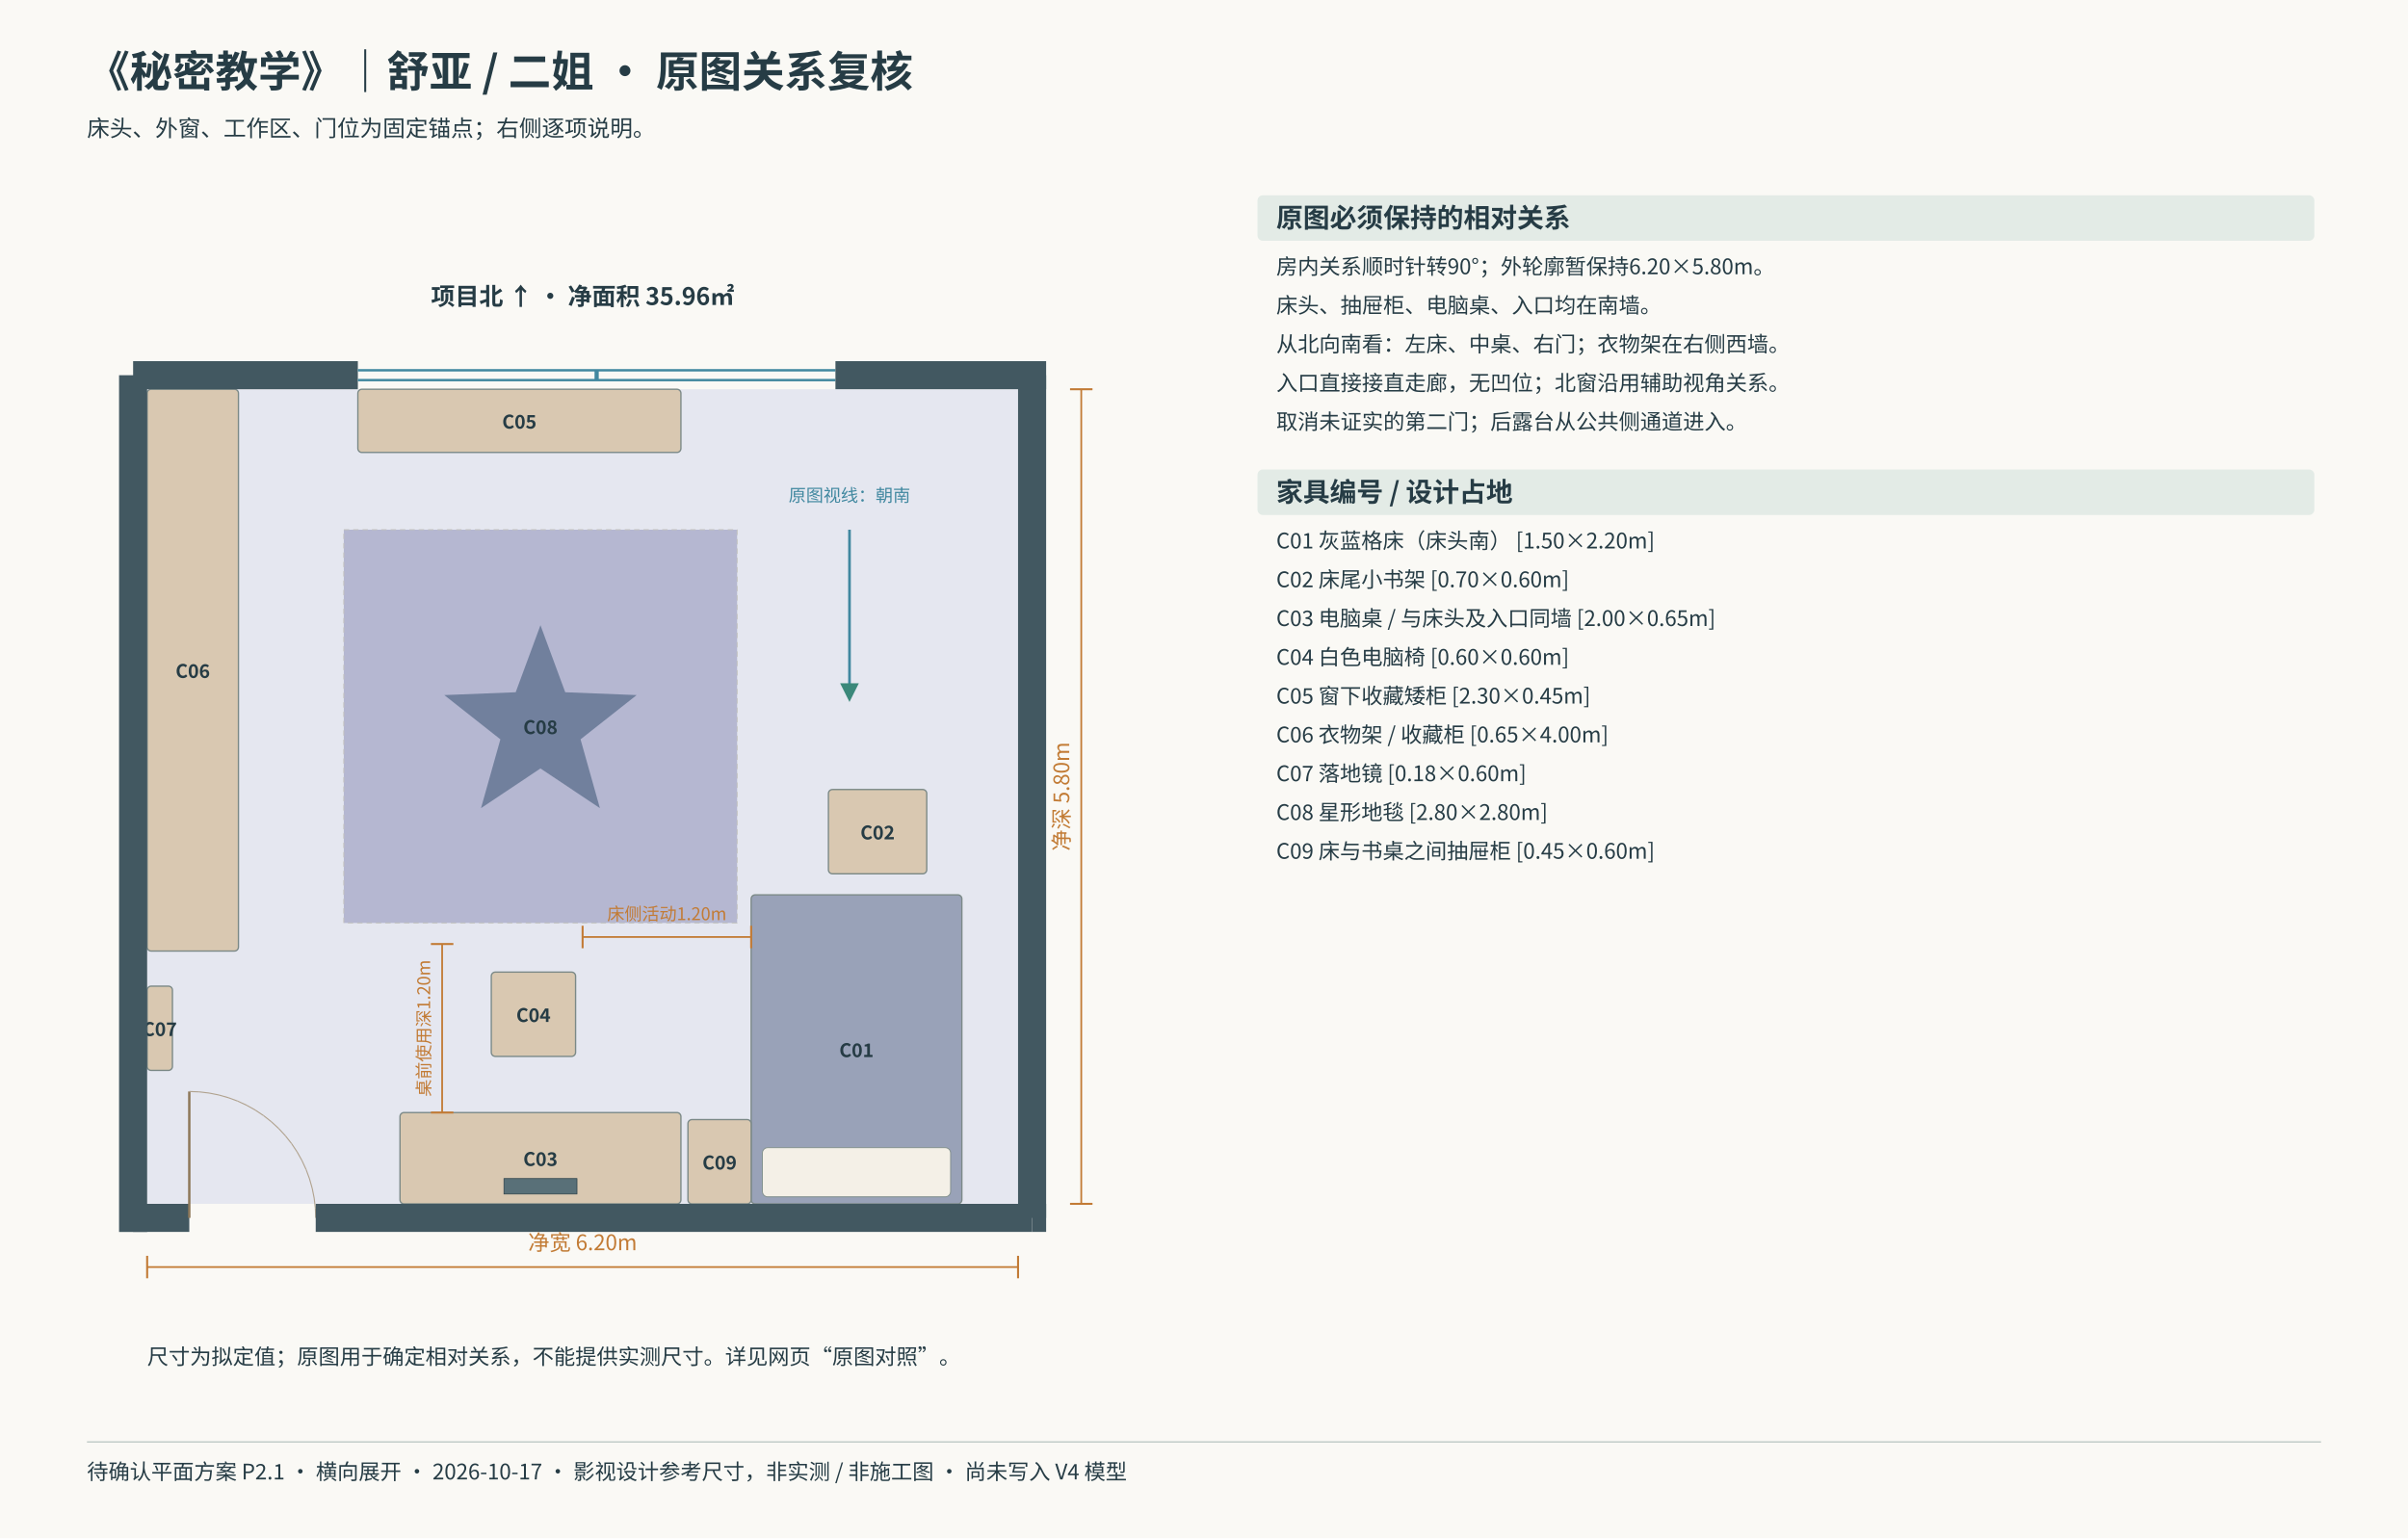
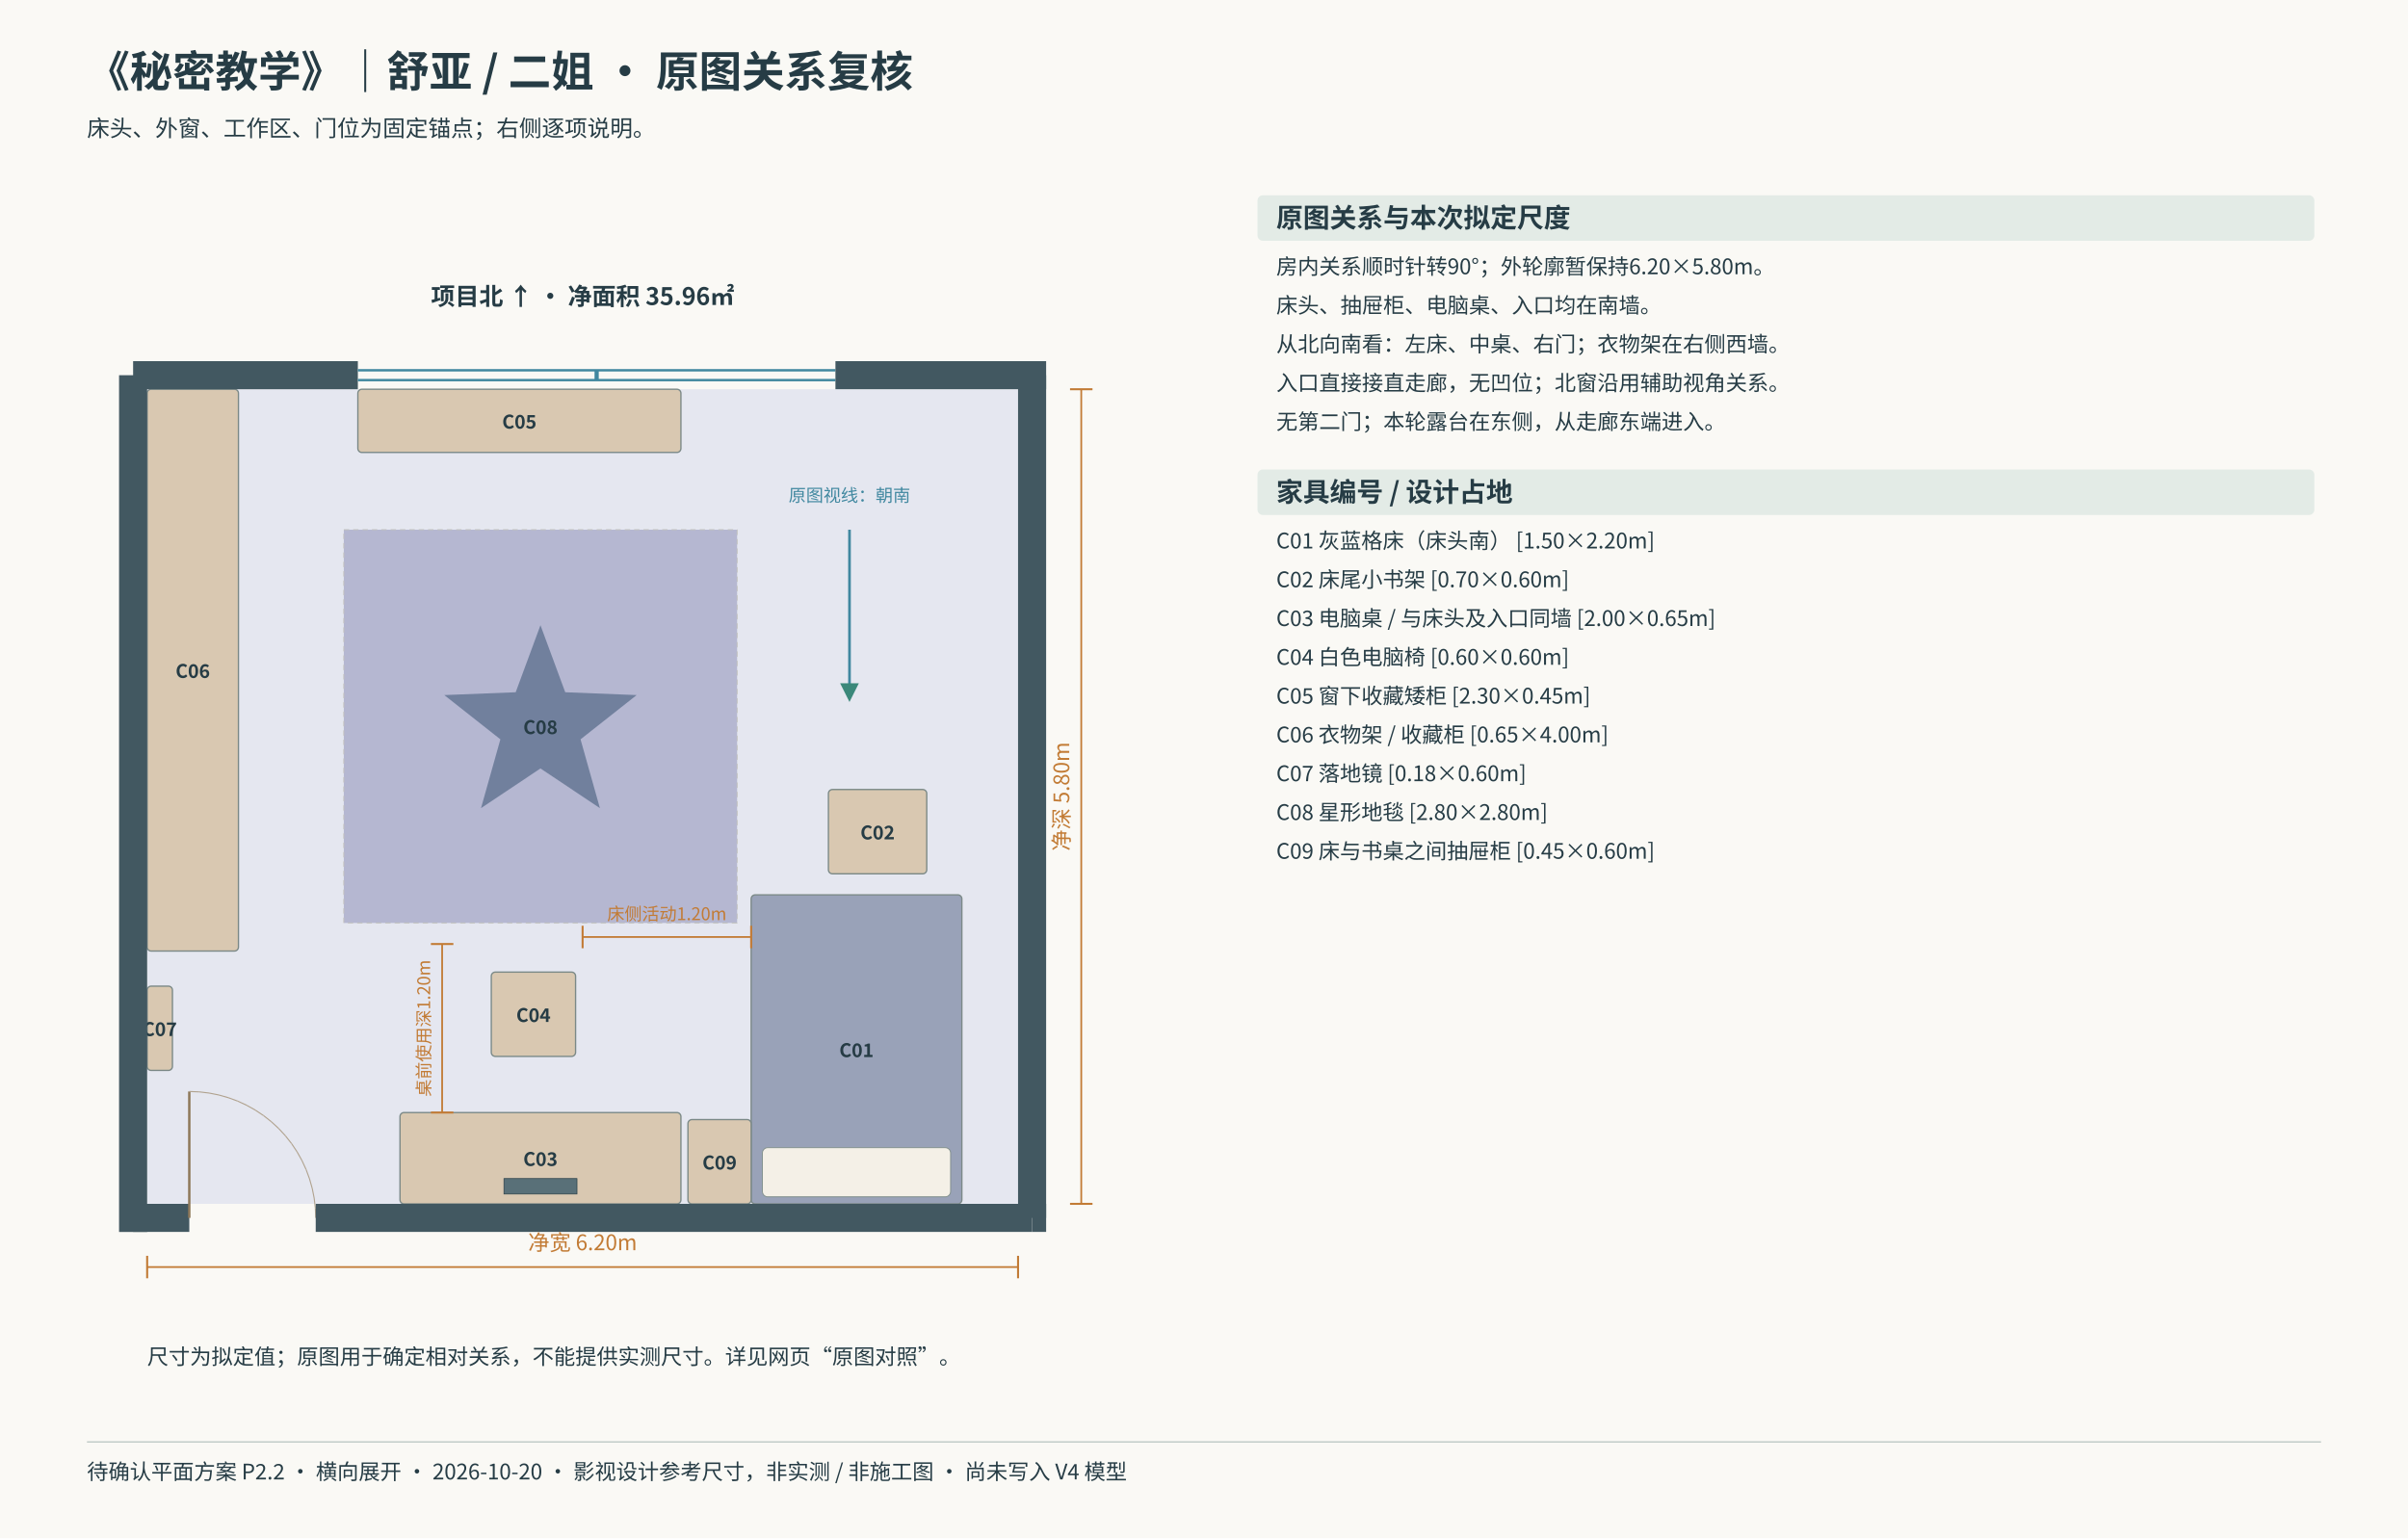
<svg xmlns="http://www.w3.org/2000/svg" width="1800" height="1150" viewBox="0 0 1800 1150">
  <defs>
    <marker id="arr" viewBox="0 0 10 10" refX="8" refY="5" markerWidth="7" markerHeight="7" orient="auto-start-reverse">
      <path d="M0 0L10 5L0 10" fill="#3b887a" />
    </marker>
  </defs>
  <style>text{font-family:"Microsoft YaHei","Noto Sans CJK SC",sans-serif;fill:#263c45} .small{font-size:15px} .num{font-family:Arial,sans-serif}</style>
  <rect width="1800" height="1150" fill="#faf9f5" />
  <text x="65.00" y="65.00" font-size="32" text-anchor="start" font-weight="700">《秘密教学》｜舒亚 / 二姐 · 原图关系复核</text>
  <text x="65.00" y="102.00" font-size="17" text-anchor="start" font-weight="400">床头、外窗、工作区、门位为固定锚点；右侧逐项说明。</text>
-   <text x="65.00" y="1106.00" font-size="16" text-anchor="start" font-weight="400">待确认平面方案 P2.1 · 横向展开 · 2026-10-17 · 影视设计参考尺寸，非实测 / 非施工图 · 尚未写入 V4 模型</text>
+   <text x="65.00" y="1106.00" font-size="16" text-anchor="start" font-weight="400">待确认平面方案 P2.2 · 横向展开 · 2026-10-20 · 影视设计参考尺寸，非实测 / 非施工图 · 尚未写入 V4 模型</text>
  <path d="M65 1078H1735" stroke="#bec9c5" />
  <rect x="110.00" y="291.00" width="651.00" height="609.00" fill="#e5e7f0" stroke="none" stroke-width="1" rx="0" />
  <defs>
    <clipPath id="clip">
      <rect x="89.0" y="270" width="693.0" height="651" />
    </clipPath>
  </defs>
  <g clip-path="url(#clip)">
    <rect x="257.00" y="396.00" width="294.00" height="294.00" fill="#b5b7d1" stroke="#c2c1bd" stroke-width="0.7" rx="0" stroke-dasharray="4 3" />
    <polygon points="404.00,467.40 385.48,517.52 332.10,519.64 374.04,552.73 359.56,604.16 404.00,574.50 448.44,604.16 433.96,552.73 475.90,519.64 422.52,517.52" fill="#71809d" stroke="none" stroke-width="1" />
    <text x="404.00" y="548.77" font-size="14" text-anchor="middle" font-weight="700">C08</text>
    <rect x="561.50" y="669.00" width="157.50" height="231.00" fill="#99a2b8" stroke="#7b8987" stroke-width="1" rx="3" />
    <rect x="569.90" y="858.00" width="140.70" height="36.75" fill="#f4f0e7" stroke="#82908d" stroke-width="0.7" rx="4" />
    <text x="640.25" y="790.27" font-size="14" text-anchor="middle" font-weight="700">C01</text>
    <rect x="619.25" y="590.25" width="73.50" height="63.00" fill="#d9c8b1" stroke="#7b8987" stroke-width="1" rx="3" />
    <text x="656.00" y="627.52" font-size="14" text-anchor="middle" font-weight="700">C02</text>
    <rect x="299.00" y="831.75" width="210.00" height="68.25" fill="#d9c8b1" stroke="#7b8987" stroke-width="1" rx="3" />
    <rect x="376.70" y="881.10" width="54.60" height="11.55" fill="#597078" stroke="#263c45" stroke-width="0.5" rx="0" />
    <text x="404.00" y="871.65" font-size="14" text-anchor="middle" font-weight="700">C03</text>
    <rect x="367.25" y="726.75" width="63.00" height="63.00" fill="#d9c8b1" stroke="#7b8987" stroke-width="1" rx="3" />
    <text x="398.75" y="764.02" font-size="14" text-anchor="middle" font-weight="700">C04</text>
    <rect x="267.50" y="291.00" width="241.50" height="47.25" fill="#d9c8b1" stroke="#7b8987" stroke-width="1" rx="3" />
    <text x="388.25" y="320.40" font-size="14" text-anchor="middle" font-weight="700">C05</text>
    <rect x="110.00" y="291.00" width="68.25" height="420.00" fill="#d9c8b1" stroke="#7b8987" stroke-width="1" rx="3" />
    <text x="144.12" y="506.78" font-size="14" text-anchor="middle" font-weight="700">C06</text>
    <rect x="110.00" y="737.25" width="18.90" height="63.00" fill="#d9c8b1" stroke="#7b8987" stroke-width="1" rx="3" />
    <text x="119.45" y="774.52" font-size="14" text-anchor="middle" font-weight="700">C07</text>
    <rect x="514.25" y="837.00" width="47.25" height="63.00" fill="#d9c8b1" stroke="#7b8987" stroke-width="1" rx="3" />
    <text x="537.88" y="874.27" font-size="14" text-anchor="middle" font-weight="700">C09</text>
    <path d="M99.50 280.50L267.50 280.50" fill="none" stroke="#425861" stroke-width="21.0" />
    <path d="M267.50 284.17L624.50 284.17" fill="none" stroke="#4188a0" stroke-width="1.8" />
    <path d="M267.50 276.82L624.50 276.82" fill="none" stroke="#4188a0" stroke-width="1.8" />
    <path d="M444.42 280.50L447.57 280.50" fill="none" stroke="#4188a0" stroke-width="7" />
    <path d="M624.50 280.50L950.00 280.50" fill="none" stroke="#425861" stroke-width="21.0" />
    <path d="M950.00 284.17L1338.50 284.17" fill="none" stroke="#4188a0" stroke-width="1.8" />
    <path d="M950.00 276.82L1338.50 276.82" fill="none" stroke="#4188a0" stroke-width="1.8" />
    <path d="M1142.67 280.50L1145.83 280.50" fill="none" stroke="#4188a0" stroke-width="7" />
-     <path d="M1338.50 280.50L1538.00 280.50" fill="none" stroke="#425861" stroke-width="21.0" />
-     <path d="M1538.00 284.17L1748.00 284.17" fill="none" stroke="#4188a0" stroke-width="1.8" />
-     <path d="M1538.00 276.82L1748.00 276.82" fill="none" stroke="#4188a0" stroke-width="1.8" />
-     <path d="M1641.42 280.50L1644.58 280.50" fill="none" stroke="#4188a0" stroke-width="7" />
-     <path d="M1748.00 280.50L1821.50 280.50" fill="none" stroke="#425861" stroke-width="21.0" />
-     <path d="M1821.50 284.17L2084.00 284.17" fill="none" stroke="#4188a0" stroke-width="1.8" />
-     <path d="M1821.50 276.82L2084.00 276.82" fill="none" stroke="#4188a0" stroke-width="1.8" />
-     <path d="M1951.17 280.50L1954.33 280.50" fill="none" stroke="#4188a0" stroke-width="7" />
-     <path d="M2084.00 280.50L2178.50 280.50" fill="none" stroke="#425861" stroke-width="21.0" />
+     <path d="M1338.50 280.50L1464.50 280.50" fill="none" stroke="#425861" stroke-width="21.0" />
    <path d="M99.50 1099.50L99.50 1068.00" fill="none" stroke="#425861" stroke-width="21.0" />
    <path d="M95.83 1068.00L95.83 942.00" fill="none" stroke="#4188a0" stroke-width="1.8" />
    <path d="M103.17 1068.00L103.17 942.00" fill="none" stroke="#4188a0" stroke-width="1.8" />
    <path d="M99.50 1006.58L99.50 1003.42" fill="none" stroke="#4188a0" stroke-width="7" />
-     <path d="M113.15 1057.50L113.15 952.50" fill="none" stroke="#3b887a" stroke-width="1.2" marker-end="url(#arr)" />
    <path d="M99.50 942.00L99.50 280.50" fill="none" stroke="#425861" stroke-width="21.0" />
    <path d="M99.50 910.50L141.50 910.50" fill="none" stroke="#425861" stroke-width="21.0" />
    <path d="M141.50 910.50L141.50 816.00" fill="none" stroke="#8e7859" stroke-width="1.8" />
    <path d="M236.00 910.50L235.71 903.09" fill="none" stroke="#b0a28e" stroke-width="0.8" />
    <path d="M235.71 903.09L234.84 895.72" fill="none" stroke="#b0a28e" stroke-width="0.8" />
    <path d="M234.84 895.72L233.39 888.44" fill="none" stroke="#b0a28e" stroke-width="0.8" />
    <path d="M233.39 888.44L231.37 881.30" fill="none" stroke="#b0a28e" stroke-width="0.8" />
    <path d="M231.37 881.30L228.81 874.34" fill="none" stroke="#b0a28e" stroke-width="0.8" />
    <path d="M228.81 874.34L225.70 867.60" fill="none" stroke="#b0a28e" stroke-width="0.8" />
    <path d="M225.70 867.60L222.07 861.12" fill="none" stroke="#b0a28e" stroke-width="0.8" />
    <path d="M222.07 861.12L217.95 854.95" fill="none" stroke="#b0a28e" stroke-width="0.8" />
    <path d="M217.95 854.95L213.36 849.13" fill="none" stroke="#b0a28e" stroke-width="0.8" />
    <path d="M213.36 849.13L208.32 843.68" fill="none" stroke="#b0a28e" stroke-width="0.8" />
    <path d="M208.32 843.68L202.87 838.64" fill="none" stroke="#b0a28e" stroke-width="0.8" />
    <path d="M202.87 838.64L197.05 834.05" fill="none" stroke="#b0a28e" stroke-width="0.8" />
    <path d="M197.05 834.05L190.88 829.93" fill="none" stroke="#b0a28e" stroke-width="0.8" />
    <path d="M190.88 829.93L184.40 826.30" fill="none" stroke="#b0a28e" stroke-width="0.8" />
    <path d="M184.40 826.30L177.66 823.19" fill="none" stroke="#b0a28e" stroke-width="0.8" />
    <path d="M177.66 823.19L170.70 820.63" fill="none" stroke="#b0a28e" stroke-width="0.8" />
    <path d="M170.70 820.63L163.56 818.61" fill="none" stroke="#b0a28e" stroke-width="0.8" />
    <path d="M163.56 818.61L156.28 817.16" fill="none" stroke="#b0a28e" stroke-width="0.8" />
    <path d="M156.28 817.16L148.91 816.29" fill="none" stroke="#b0a28e" stroke-width="0.8" />
    <path d="M148.91 816.29L141.50 816.00" fill="none" stroke="#b0a28e" stroke-width="0.8" />
    <path d="M236.00 910.50L771.50 910.50" fill="none" stroke="#425861" stroke-width="21.0" />
    <path d="M771.50 910.50L771.50 280.50" fill="none" stroke="#425861" stroke-width="21.0" />
    <path d="M771.50 910.50L929.00 910.50" fill="none" stroke="#425861" stroke-width="21.0" />
    <path d="M929.00 910.50L929.00 805.50" fill="none" stroke="#8e7859" stroke-width="1.8" />
    <path d="M1034.00 910.50L1033.68 902.26" fill="none" stroke="#b0a28e" stroke-width="0.8" />
    <path d="M1033.68 902.26L1032.71 894.07" fill="none" stroke="#b0a28e" stroke-width="0.8" />
    <path d="M1032.71 894.07L1031.10 885.99" fill="none" stroke="#b0a28e" stroke-width="0.8" />
    <path d="M1031.10 885.99L1028.86 878.05" fill="none" stroke="#b0a28e" stroke-width="0.8" />
    <path d="M1028.86 878.05L1026.01 870.32" fill="none" stroke="#b0a28e" stroke-width="0.8" />
    <path d="M1026.01 870.32L1022.56 862.83" fill="none" stroke="#b0a28e" stroke-width="0.8" />
    <path d="M1022.56 862.83L1018.53 855.64" fill="none" stroke="#b0a28e" stroke-width="0.8" />
    <path d="M1018.53 855.64L1013.95 848.78" fill="none" stroke="#b0a28e" stroke-width="0.8" />
    <path d="M1013.95 848.78L1008.84 842.31" fill="none" stroke="#b0a28e" stroke-width="0.8" />
    <path d="M1008.84 842.31L1003.25 836.25" fill="none" stroke="#b0a28e" stroke-width="0.8" />
    <path d="M1003.25 836.25L997.19 830.66" fill="none" stroke="#b0a28e" stroke-width="0.8" />
    <path d="M997.19 830.66L990.72 825.55" fill="none" stroke="#b0a28e" stroke-width="0.8" />
    <path d="M990.72 825.55L983.86 820.97" fill="none" stroke="#b0a28e" stroke-width="0.8" />
    <path d="M983.86 820.97L976.67 816.94" fill="none" stroke="#b0a28e" stroke-width="0.8" />
    <path d="M976.67 816.94L969.18 813.49" fill="none" stroke="#b0a28e" stroke-width="0.8" />
    <path d="M969.18 813.49L961.45 810.64" fill="none" stroke="#b0a28e" stroke-width="0.8" />
    <path d="M961.45 810.64L953.51 808.40" fill="none" stroke="#b0a28e" stroke-width="0.8" />
    <path d="M953.51 808.40L945.43 806.79" fill="none" stroke="#b0a28e" stroke-width="0.8" />
    <path d="M945.43 806.79L937.24 805.82" fill="none" stroke="#b0a28e" stroke-width="0.8" />
    <path d="M937.24 805.82L929.00 805.50" fill="none" stroke="#b0a28e" stroke-width="0.8" />
    <path d="M1034.00 910.50L1464.50 910.50" fill="none" stroke="#425861" stroke-width="21.0" />
  </g>
  <path d="M635.00 396.00L635.00 522.00" fill="none" stroke="#4188a0" stroke-width="2" marker-end="url(#arr)" />
  <text x="635.00" y="375.00" font-size="13" text-anchor="middle" font-weight="400" style="fill:#4188a0">原图视线：朝南</text>
  <path d="M435.50 700.50L561.50 700.50" fill="none" stroke="#c27b35" stroke-width="1.3" />
  <path d="M435.50 708.90L435.50 692.10" fill="none" stroke="#c27b35" stroke-width="1.5" />
  <path d="M561.50 708.90L561.50 692.10" fill="none" stroke="#c27b35" stroke-width="1.5" />
  <text x="498.50" y="687.90" font-size="13" text-anchor="middle" font-weight="400" style="fill:#c27b35">床侧活动1.20m</text>
  <path d="M330.50 831.75L330.50 705.75" fill="none" stroke="#c27b35" stroke-width="1.3" />
  <path d="M338.90 831.75L322.10 831.75" fill="none" stroke="#c27b35" stroke-width="1.5" />
  <path d="M338.90 705.75L322.10 705.75" fill="none" stroke="#c27b35" stroke-width="1.5" />
  <text x="321.50" y="768.75" font-size="13" text-anchor="middle" transform="rotate(-90 321.50 768.75)" style="fill:#c27b35">桌前使用深1.20m</text>
  <path d="M110.00 947.25L761.00 947.25" fill="none" stroke="#c27b35" stroke-width="1.3" />
  <path d="M110.00 955.65L110.00 938.85" fill="none" stroke="#c27b35" stroke-width="1.5" />
  <path d="M761.00 955.65L761.00 938.85" fill="none" stroke="#c27b35" stroke-width="1.5" />
  <text x="435.50" y="934.65" font-size="16" text-anchor="middle" font-weight="400" style="fill:#c27b35">净宽 6.20m</text>
  <path d="M808.25 900.00L808.25 291.00" fill="none" stroke="#c27b35" stroke-width="1.3" />
  <path d="M816.65 900.00L799.85 900.00" fill="none" stroke="#c27b35" stroke-width="1.5" />
  <path d="M816.65 291.00L799.85 291.00" fill="none" stroke="#c27b35" stroke-width="1.5" />
  <text x="799.25" y="595.50" font-size="16" text-anchor="middle" transform="rotate(-90 799.25 595.50)" style="fill:#c27b35">净深 5.80m</text>
  <text x="435.50" y="228.00" font-size="18" text-anchor="middle" font-weight="700">项目北 ↑ · 净面积 35.96㎡</text>
  <rect x="940" y="146" width="790" height="34" fill="#e3ebe6" rx="4" />
-   <text x="954.00" y="170.00" font-size="20" text-anchor="start" font-weight="700">原图必须保持的相对关系</text>
+   <text x="954.00" y="170.00" font-size="20" text-anchor="start" font-weight="700">原图关系与本次拟定尺度</text>
  <text x="954.00" y="205.00" font-size="16" text-anchor="start" font-weight="400">房内关系顺时针转90°；外轮廓暂保持6.20×5.80m。</text>
  <text x="954.00" y="234.00" font-size="16" text-anchor="start" font-weight="400">床头、抽屉柜、电脑桌、入口均在南墙。</text>
  <text x="954.00" y="263.00" font-size="16" text-anchor="start" font-weight="400">从北向南看：左床、中桌、右门；衣物架在右侧西墙。</text>
  <text x="954.00" y="292.00" font-size="16" text-anchor="start" font-weight="400">入口直接接直走廊，无凹位；北窗沿用辅助视角关系。</text>
-   <text x="954.00" y="321.00" font-size="16" text-anchor="start" font-weight="400">取消未证实的第二门；后露台从公共侧通道进入。</text>
+   <text x="954.00" y="321.00" font-size="16" text-anchor="start" font-weight="400">无第二门；本轮露台在东侧，从走廊东端进入。</text>
  <rect x="940" y="351" width="790" height="34" fill="#e3ebe6" rx="4" />
  <text x="954.00" y="375.00" font-size="20" text-anchor="start" font-weight="700">家具编号 / 设计占地</text>
  <text x="954.00" y="410.00" font-size="16" text-anchor="start" font-weight="400">C01  灰蓝格床（床头南）  [1.50×2.20m]</text>
  <text x="954.00" y="439.00" font-size="16" text-anchor="start" font-weight="400">C02  床尾小书架  [0.70×0.60m]</text>
  <text x="954.00" y="468.00" font-size="16" text-anchor="start" font-weight="400">C03  电脑桌 / 与床头及入口同墙  [2.00×0.65m]</text>
  <text x="954.00" y="497.00" font-size="16" text-anchor="start" font-weight="400">C04  白色电脑椅  [0.60×0.60m]</text>
  <text x="954.00" y="526.00" font-size="16" text-anchor="start" font-weight="400">C05  窗下收藏矮柜  [2.30×0.45m]</text>
  <text x="954.00" y="555.00" font-size="16" text-anchor="start" font-weight="400">C06  衣物架 / 收藏柜  [0.65×4.00m]</text>
  <text x="954.00" y="584.00" font-size="16" text-anchor="start" font-weight="400">C07  落地镜  [0.18×0.60m]</text>
  <text x="954.00" y="613.00" font-size="16" text-anchor="start" font-weight="400">C08  星形地毯  [2.80×2.80m]</text>
  <text x="954.00" y="642.00" font-size="16" text-anchor="start" font-weight="400">C09  床与书桌之间抽屉柜  [0.45×0.60m]</text>
  <text x="110.00" y="1020.00" font-size="16" text-anchor="start" font-weight="400">尺寸为拟定值；原图用于确定相对关系，不能提供实测尺寸。详见网页“原图对照”。</text>
</svg>
